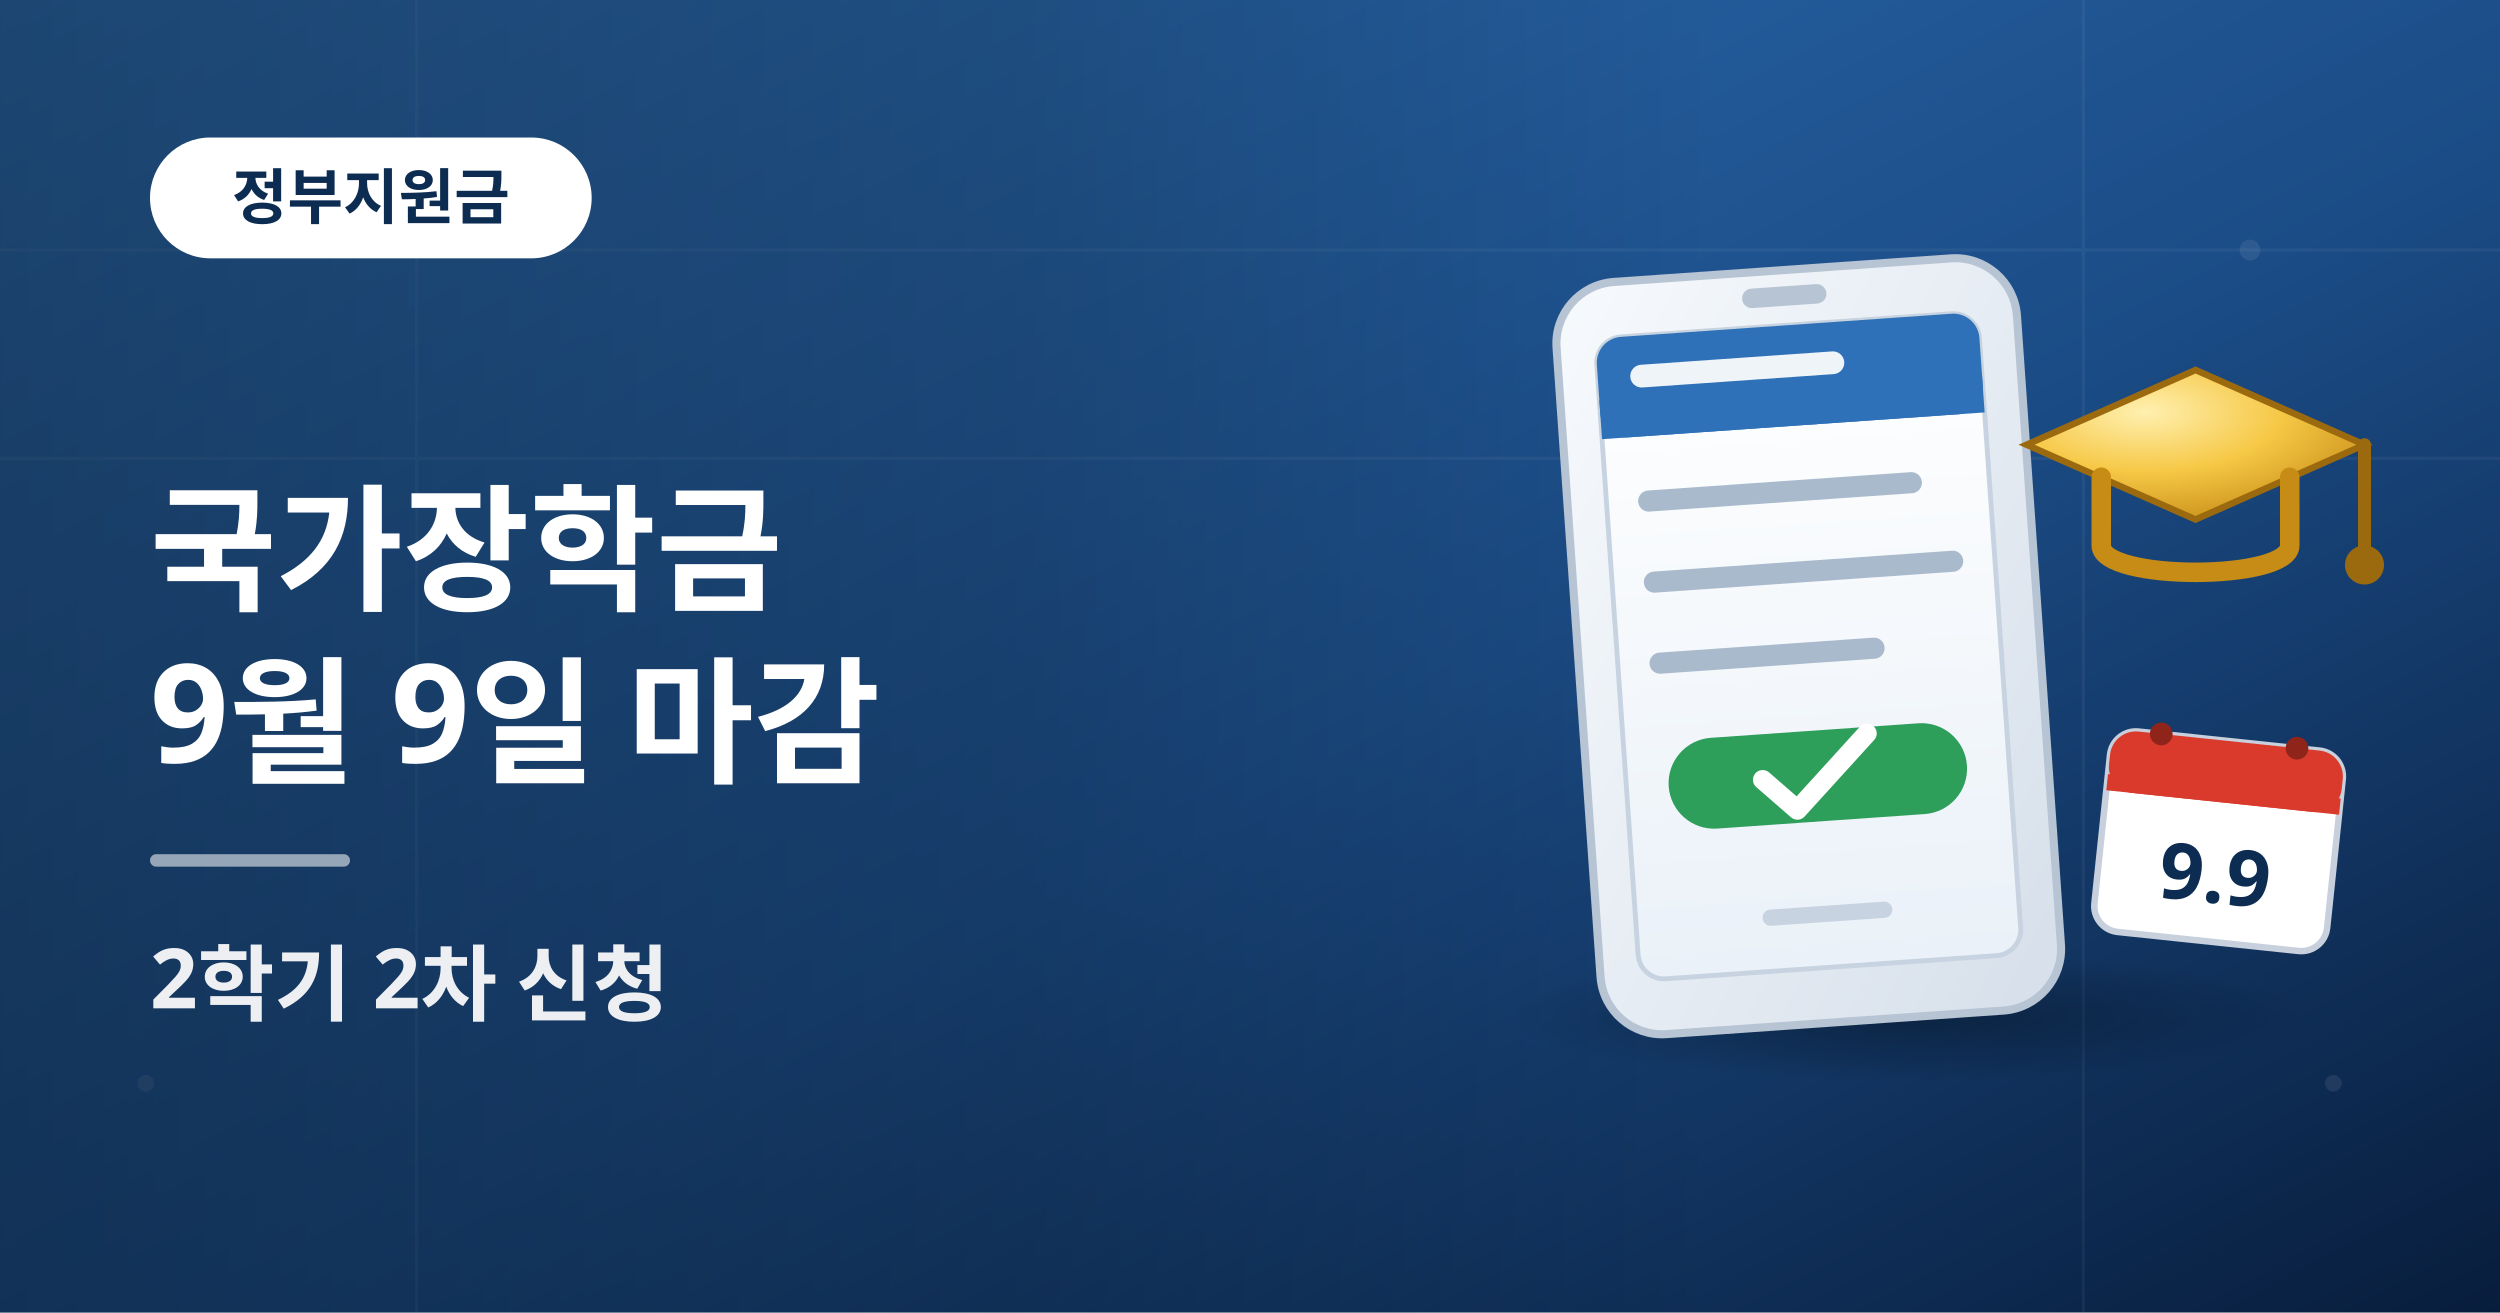
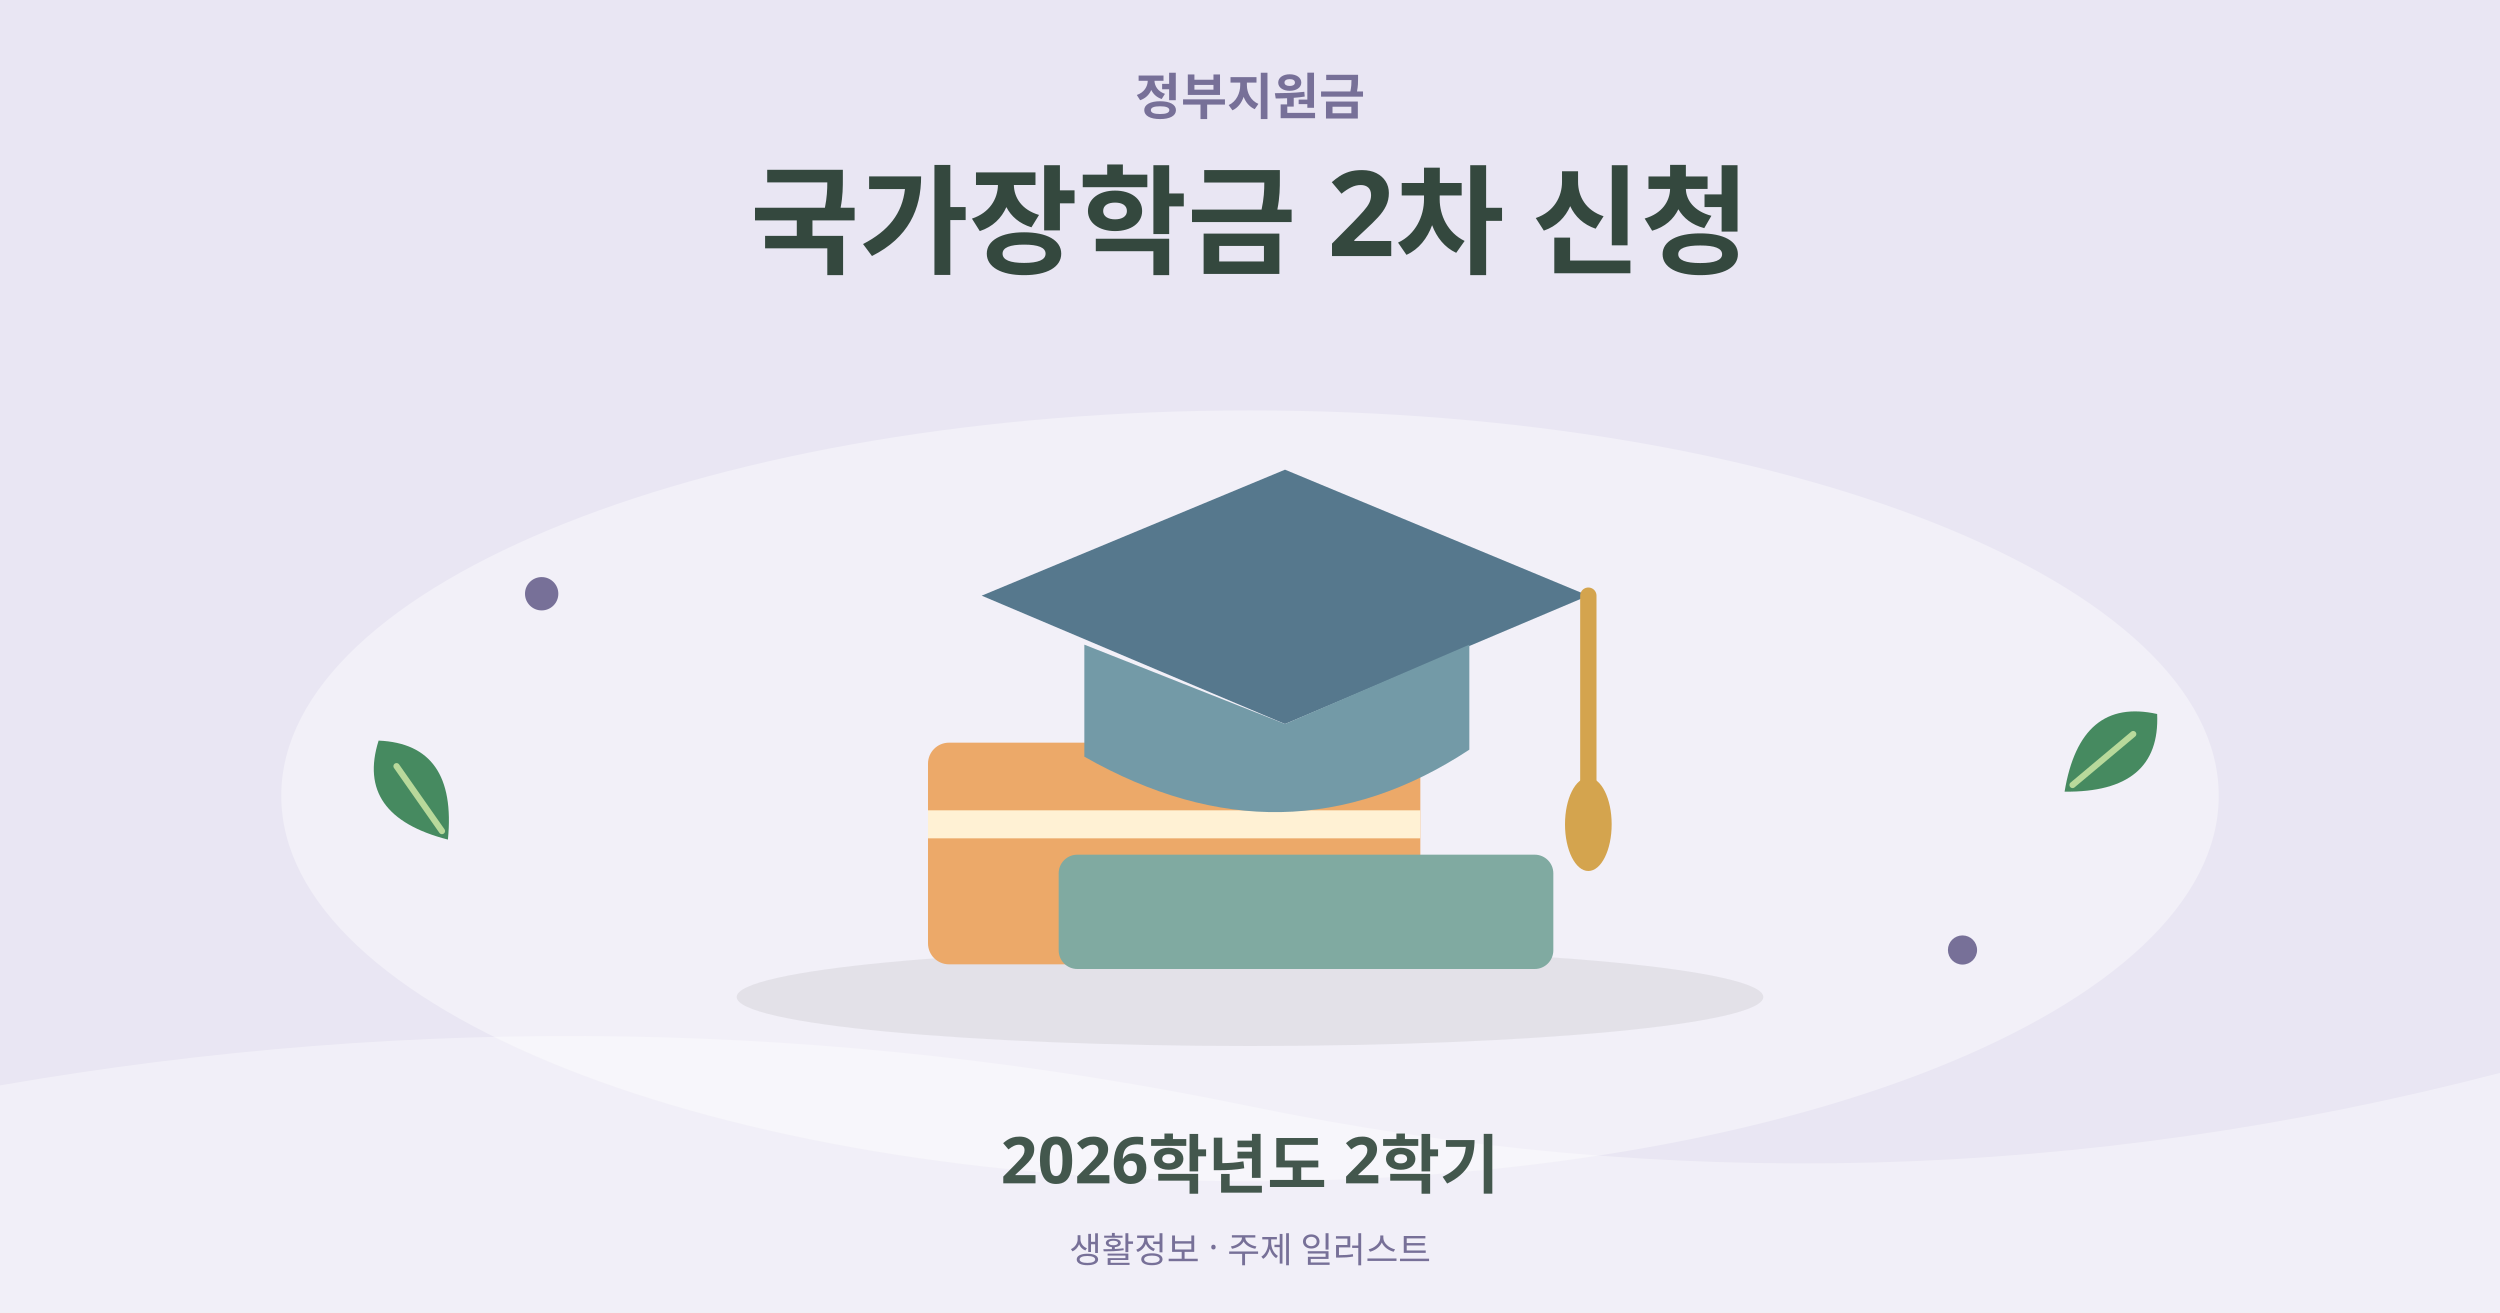
- <svg xmlns="http://www.w3.org/2000/svg" viewBox="0 0 1200 630" width="1200" height="630">
-   <defs>
-     <linearGradient id="bgGov" x1="0" y1="0" x2="1" y2="1">
-       <stop offset="0%" stop-color="#2E71B8" />
-       <stop offset="55%" stop-color="#1B4C86" />
-       <stop offset="100%" stop-color="#081D3C" />
-     </linearGradient>
-     <linearGradient id="scrim" x1="0" y1="0" x2="1" y2="0">
-       <stop offset="0%" stop-color="#000000" stop-opacity="0.38" />
-       <stop offset="60%" stop-color="#000000" stop-opacity="0.22" />
-       <stop offset="100%" stop-color="#000000" stop-opacity="0" />
-     </linearGradient>
-     <linearGradient id="phoneBody" x1="0" y1="0" x2="1" y2="1">
-       <stop offset="0%" stop-color="#F7FAFD" />
-       <stop offset="100%" stop-color="#D6DFEA" />
-     </linearGradient>
-     <linearGradient id="screen" x1="0" y1="0" x2="0" y2="1">
-       <stop offset="0%" stop-color="#FFFFFF" />
-       <stop offset="100%" stop-color="#EAF1F8" />
-     </linearGradient>
-     <radialGradient id="dropShadow" cx="50%" cy="50%" r="50%">
-       <stop offset="0%" stop-color="#000000" stop-opacity="0.32" />
-       <stop offset="100%" stop-color="#000000" stop-opacity="0" />
-     </radialGradient>
-     <radialGradient id="capGrad" cx="35%" cy="28%" r="80%">
-       <stop offset="0%" stop-color="#FFF0B0" />
-       <stop offset="50%" stop-color="#F6C846" />
-       <stop offset="100%" stop-color="#C68C16" />
-     </radialGradient>
-   </defs>
-   <rect width="1200" height="630" fill="url(#bgGov)" />
-   <g opacity="0.05" stroke="#FFFFFF" stroke-width="1.5">
-     <line x1="0" y1="120" x2="1200" y2="120" />
-     <line x1="0" y1="220" x2="1200" y2="220" />
-     <line x1="200" y1="0" x2="200" y2="630" />
-     <line x1="1000" y1="0" x2="1000" y2="630" />
+ <svg xmlns="http://www.w3.org/2000/svg" width="1200" height="630" viewBox="0 0 1200 630" role="img" aria-labelledby="title desc">
+   <g font-family="'Malgun Gothic','Apple SD Gothic Neo',sans-serif">
+     <rect x="0" y="0" width="1200" height="630" rx="0" fill="#E9E6F3" />
+     <ellipse cx="600" cy="382" rx="465" ry="185" fill="#FFFFFF65" />
+     <path d="M0 521 Q300 469 600 531 T1200 515 V630 H0 Z" fill="#FFFFFF60" stroke="none" stroke-width="1" stroke-linecap="round" stroke-linejoin="round" />
+     <text x="600" y="55" text-anchor="middle" fill="#777098" font-size="24" font-weight="700">정부지원금</text>
+     <text x="600" y="127" text-anchor="middle" fill="#34483E" font-size="57" font-weight="700">국가장학금 2차 신청</text>
+     <g transform="translate(600 352) scale(1.12)">
+       <ellipse cx="0" cy="113" rx="220" ry="21" fill="#00000010" />
+       <rect x="-138" y="4" width="211" height="95" rx="9" fill="#ECA969" />
+       <rect x="-138" y="33" width="211" height="12" rx="0" fill="#FFF1D4" />
+       <rect x="-82" y="52" width="212" height="49" rx="8" fill="#80AAA1" />
+       <path d="M-115 -59 L15 -113 L145 -59 L15 -4 Z" fill="#56788D" stroke="none" stroke-width="1" stroke-linecap="round" stroke-linejoin="round" />
+       <path d="M-71 -38 L-71 10 Q15 59 94 7 L94 -38 L15 -4 Z" fill="#739AA7" stroke="none" stroke-width="1" stroke-linecap="round" stroke-linejoin="round" />
+       <path d="M145 -59 V28" fill="none" stroke="#D4A44E" stroke-width="7" stroke-linecap="round" stroke-linejoin="round" />
+       <ellipse cx="145" cy="39" rx="10" ry="20" fill="#D4A44E" />
+     </g>
+     <g transform="translate(215 403) rotate(-35)">
+       <path d="M0 0 Q-30 -35 0 -58 Q30 -35 0 0" fill="#468A60" stroke="none" stroke-width="1" stroke-linecap="round" stroke-linejoin="round" />
+       <path d="M0 -5 L0 -43" fill="none" stroke="#B8D99B" stroke-width="3" stroke-linecap="round" stroke-linejoin="round" />
+     </g>
+     <g transform="translate(991 380) rotate(50)">
+       <path d="M0 0 Q-30 -35 0 -58 Q30 -35 0 0" fill="#468A60" stroke="none" stroke-width="1" stroke-linecap="round" stroke-linejoin="round" />
+       <path d="M0 -5 L0 -43" fill="none" stroke="#B8D99B" stroke-width="3" stroke-linecap="round" stroke-linejoin="round" />
+     </g>
+     <ellipse cx="260" cy="285" rx="8" ry="8" fill="#777098" />
+     <ellipse cx="942" cy="456" rx="7" ry="7" fill="#777098" />
+     <text x="600" y="568" text-anchor="middle" fill="#43574D" font-size="31" font-weight="600">2026학년도 2학기</text>
+     <text x="600" y="606" text-anchor="middle" fill="#777098" font-size="17" font-weight="400">생활정보 · 주제 일러스트</text>
  </g>
-   <g opacity="0.08" fill="#ffffff">
-     <circle cx="120" cy="90" r="4" />
-     <circle cx="1080" cy="120" r="5" />
-     <circle cx="70" cy="520" r="4" />
-     <circle cx="1120" cy="520" r="4" />
-   </g>
-   <rect width="820" height="630" fill="url(#scrim)" />
-   <g transform="translate(915,318) scale(0.78) translate(-600,-330)">
-     <ellipse cx="600" cy="548" rx="248" ry="40" fill="url(#dropShadow)" />
-     <g transform="translate(540,320) rotate(-4)">
-       <rect x="-142" y="-232" width="284" height="464" rx="38" fill="url(#phoneBody)" stroke="#B7C4D3" stroke-width="5" />
-       <rect x="-118" y="-198" width="236" height="396" rx="16" fill="url(#screen)" stroke="#C7D3E0" stroke-width="3" />
-       <rect x="-26" y="-222" width="52" height="12" rx="6" fill="#B7C4D3" />
-       <rect x="-118" y="-198" width="236" height="62" rx="16" fill="#2E71B8" />
-       <rect x="-118" y="-160" width="236" height="24" fill="#2E71B8" />
-       <rect x="-98" y="-180" width="132" height="14" rx="7" fill="#ffffff" opacity="0.92" />
-       <g stroke="#A9BACD" stroke-width="13" stroke-linecap="round">
-         <line x1="-92" y1="-96" x2="70" y2="-96" />
-         <line x1="-92" y1="-46" x2="92" y2="-46" />
-         <line x1="-92" y1="4" x2="40" y2="4" />
-       </g>
-       <rect x="-92" y="52" width="184" height="56" rx="28" fill="#2E9E5B" />
-       <path d="M -34 80 L -14 100 L 32 56" fill="none" stroke="#ffffff" stroke-width="12" stroke-linecap="round" stroke-linejoin="round" />
-       <rect x="-40" y="160" width="80" height="10" rx="5" fill="#C7D3E0" />
-     </g>
-     <g transform="translate(792,442) rotate(6)">
-       <rect x="-72" y="-64" width="144" height="124" rx="16" fill="#ffffff" stroke="#C7D0DC" stroke-width="4" />
-       <rect x="-72" y="-64" width="144" height="38" rx="16" fill="#D93A2B" />
-       <rect x="-72" y="-36" width="144" height="10" fill="#D93A2B" />
-       <circle cx="-42" cy="-64" r="7" fill="#8E241A" />
-       <circle cx="42" cy="-64" r="7" fill="#8E241A" />
-       <text x="0" y="36" font-family="'Apple SD Gothic Neo','Malgun Gothic',sans-serif" font-size="48" font-weight="800" fill="#0C2C52" text-anchor="middle">9.9</text>
-     </g>
-     <g transform="translate(778,196)">
-       <path d="M -104 0 L 0 -46 L 104 0 L 0 46 Z" fill="url(#capGrad)" stroke="#9C6A0E" stroke-width="4" />
-       <path d="M -58 20 L -58 62 C -58 84 58 84 58 62 L 58 20" fill="none" stroke="#C68C16" stroke-width="12" stroke-linecap="round" />
-       <line x1="104" y1="0" x2="104" y2="66" stroke="#9C6A0E" stroke-width="8" stroke-linecap="round" />
-       <circle cx="104" cy="74" r="12" fill="#9C6A0E" />
-     </g>
-   </g>
-   <rect x="72" y="66" width="212" height="58" rx="29" fill="#ffffff" />
-   <text x="178" y="105" font-family="'Apple SD Gothic Neo','Malgun Gothic',sans-serif" font-size="29" font-weight="700" fill="#0C2C52" text-anchor="middle">정부지원금</text>
-   <text x="72" y="288" font-family="'Apple SD Gothic Neo','Malgun Gothic',sans-serif" font-size="66" font-weight="800" fill="#ffffff">국가장학금</text>
-   <text x="72" y="366" font-family="'Apple SD Gothic Neo','Malgun Gothic',sans-serif" font-size="66" font-weight="800" fill="#ffffff">9월 9일 마감</text>
-   <rect x="72" y="410" width="96" height="6" rx="3" fill="#ffffff" opacity="0.55" />
-   <text x="72" y="484" font-family="'Apple SD Gothic Neo','Malgun Gothic',sans-serif" font-size="40" font-weight="600" fill="#ffffff" opacity="0.92">2학기 2차 신청</text>
</svg>
